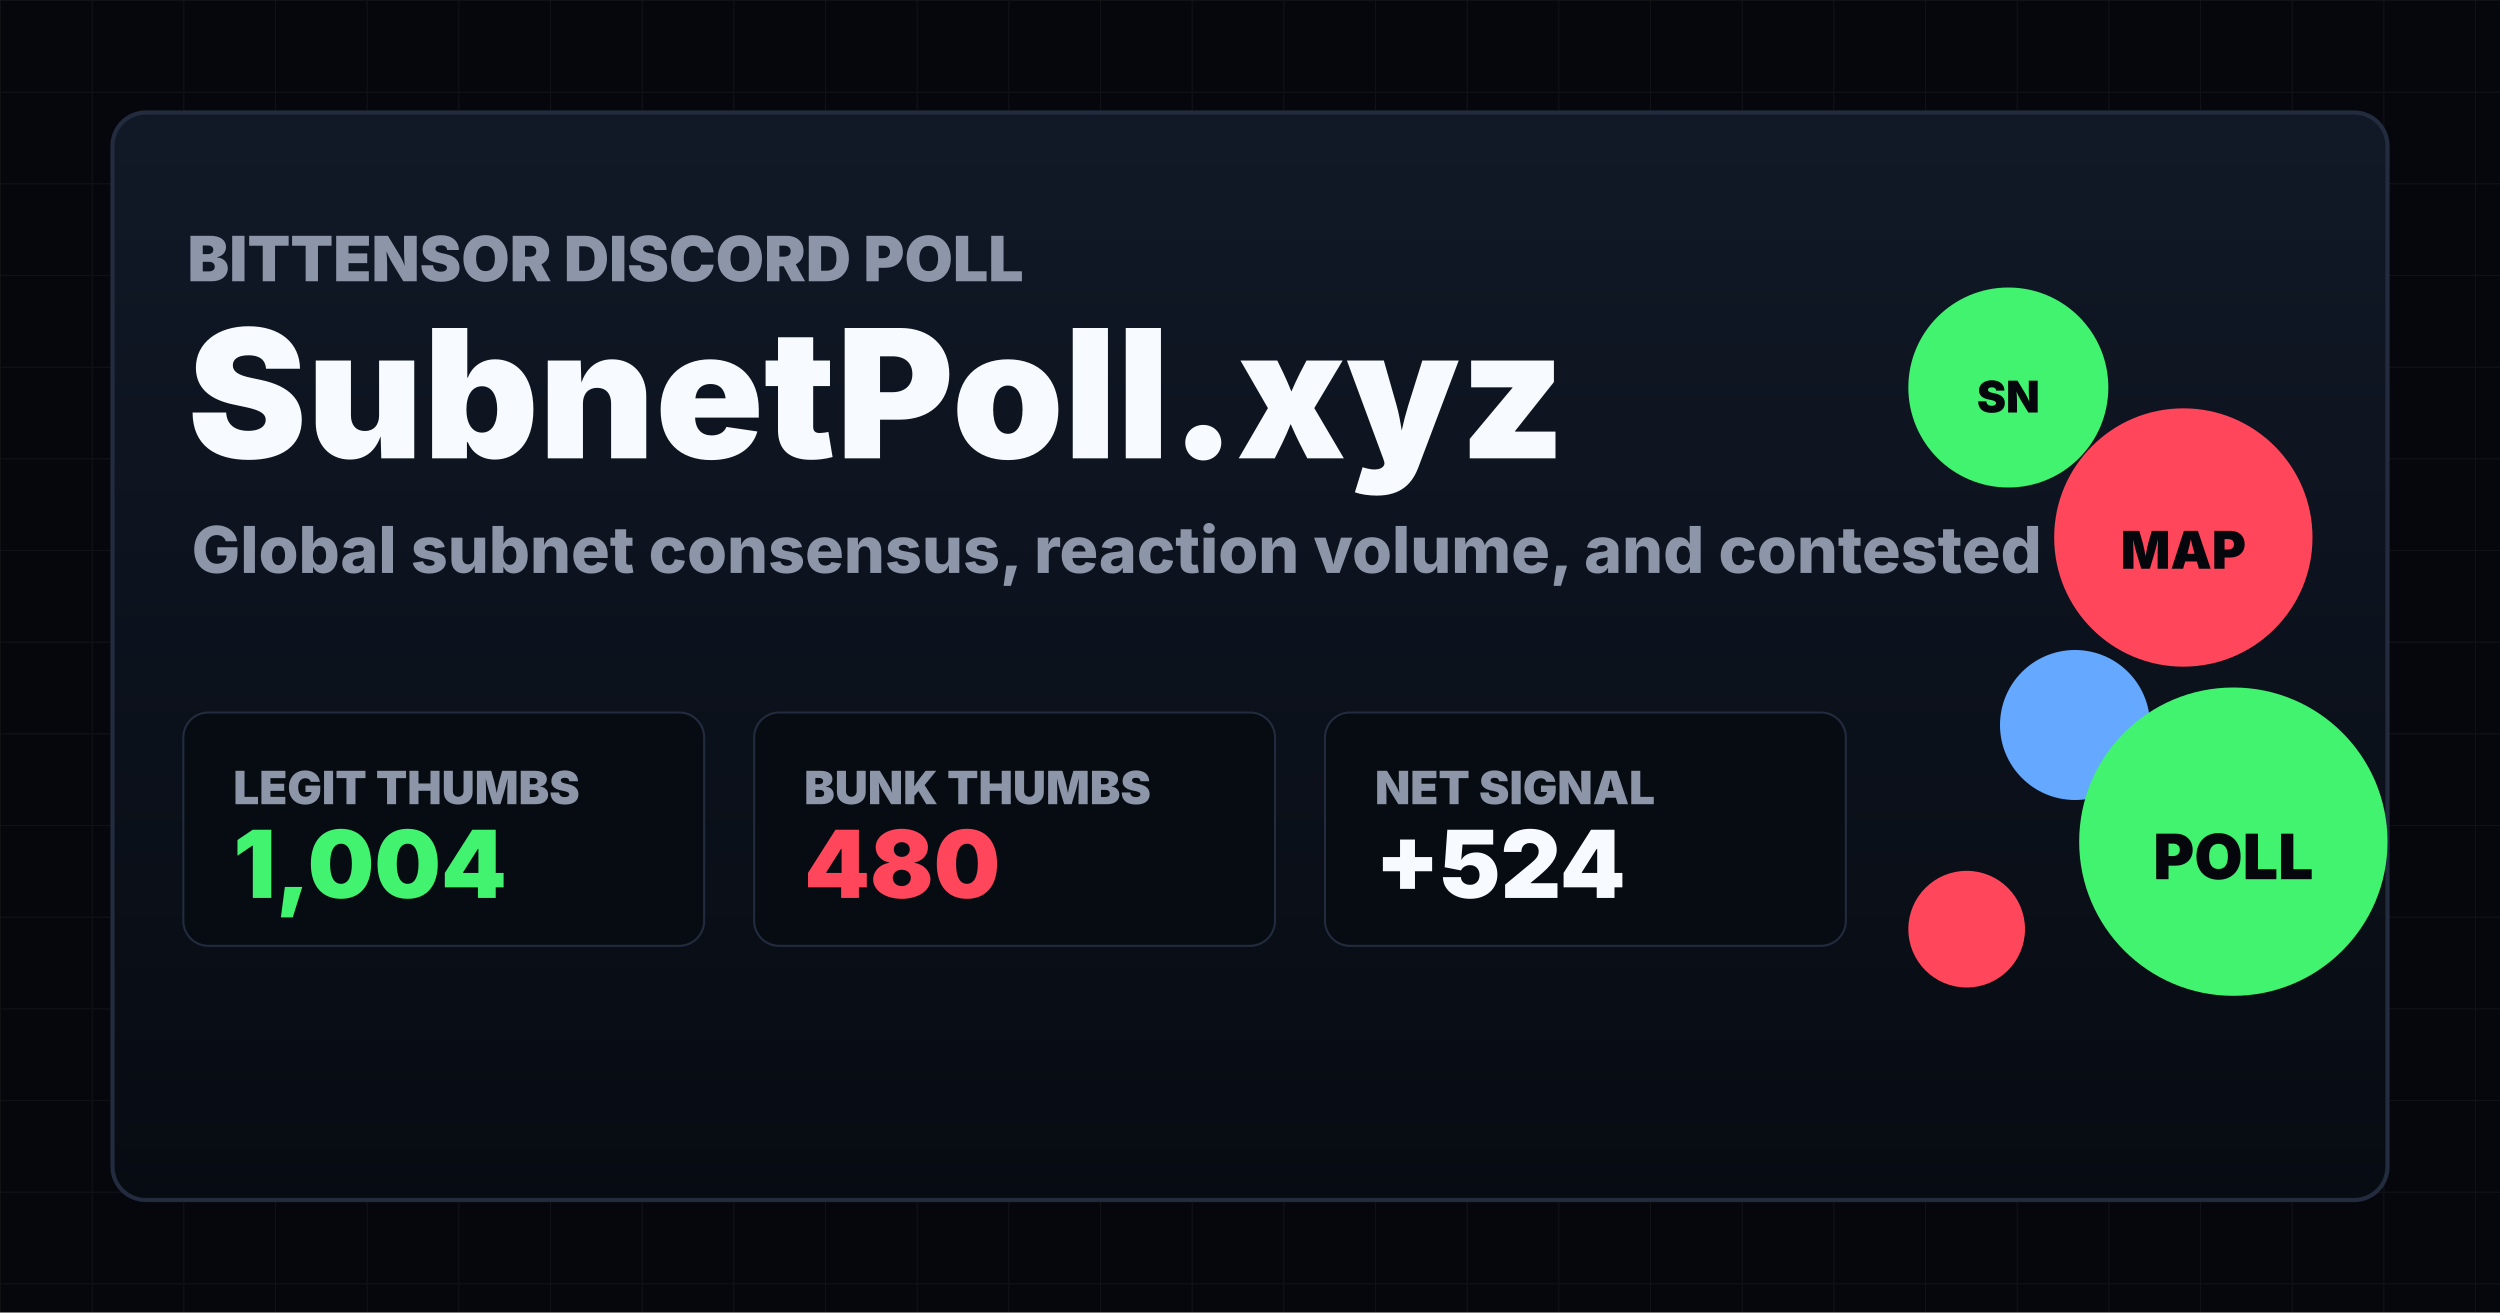
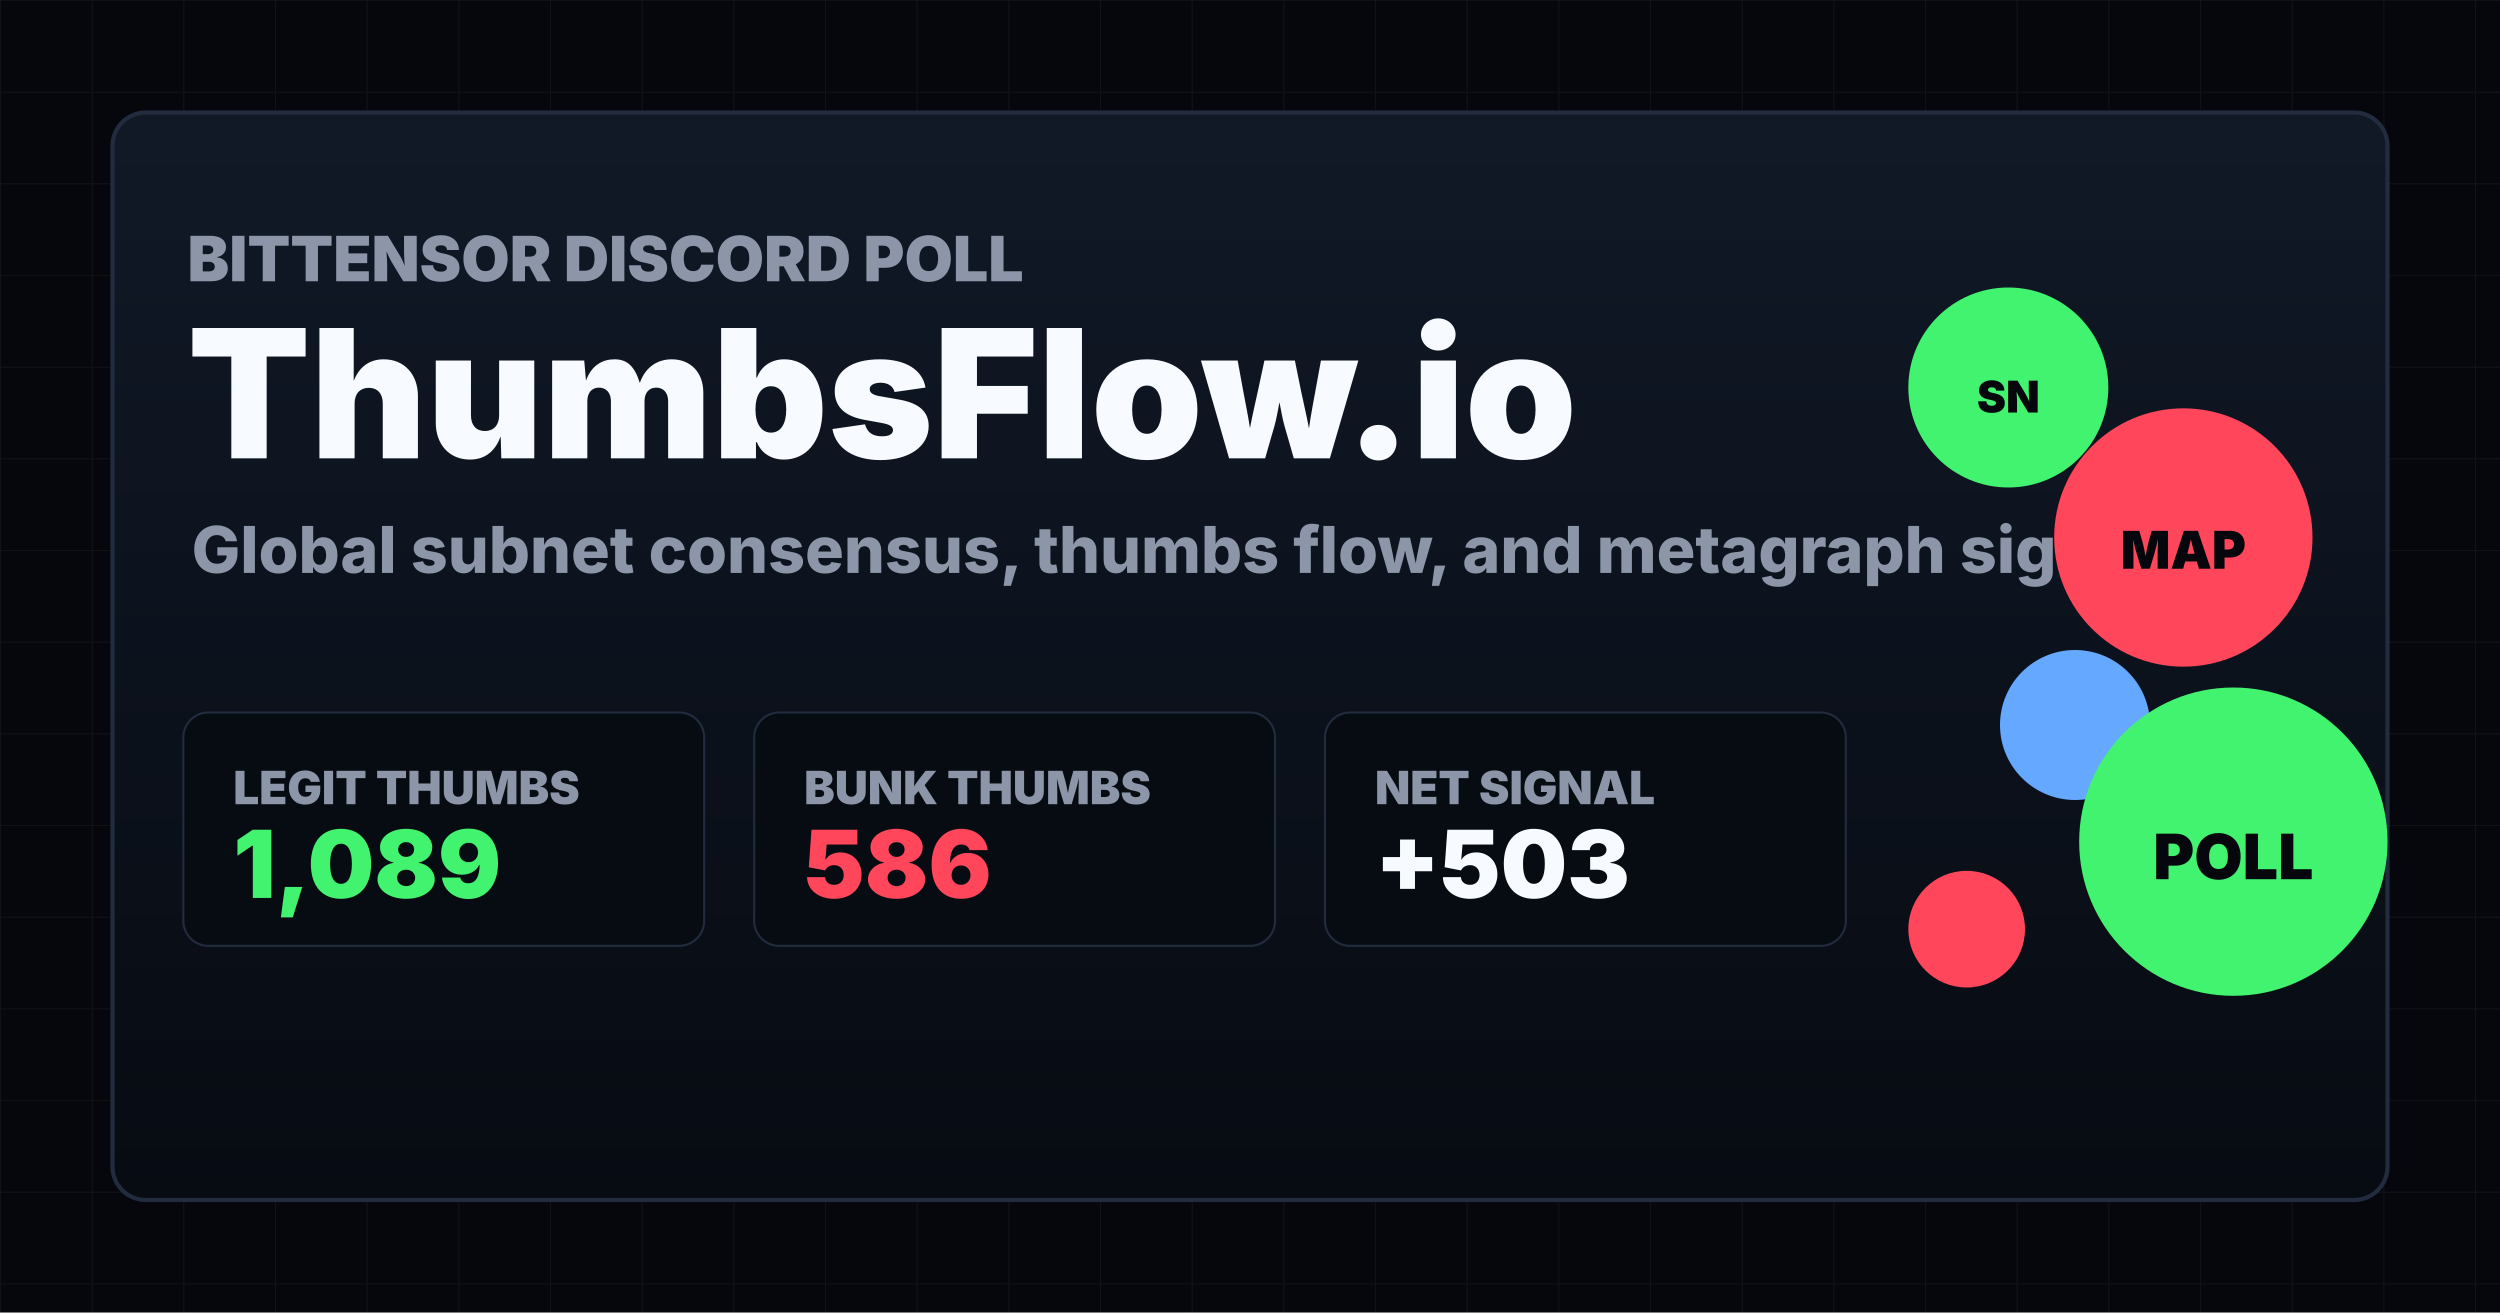
- <svg xmlns="http://www.w3.org/2000/svg" viewBox="0 0 1200 630" role="img" aria-label="SubnetPoll.xyz dashboard preview">
+ <svg xmlns="http://www.w3.org/2000/svg" viewBox="0 0 1200 630" role="img" aria-label="ThumbsFlow.io dashboard preview">
  <defs>
    <linearGradient id="panel" x1="0" x2="0" y1="0" y2="1">
      <stop offset="0" stop-color="#111927" />
      <stop offset="1" stop-color="#070b12" />
    </linearGradient>
    <pattern id="grid" width="44" height="44" patternUnits="userSpaceOnUse">
      <path d="M44 0H0V44" fill="none" stroke="#ffffff" stroke-opacity=".045" />
    </pattern>
  </defs>
  <rect width="1200" height="630" fill="#05070c" />
  <rect width="1200" height="630" fill="url(#grid)" />
  <rect x="54" y="54" width="1092" height="522" rx="16" fill="url(#panel)" stroke="#222c3e" stroke-width="2" />
  <text x="90" y="135" font-family="Inter, Arial, sans-serif" font-size="30" font-weight="900" fill="#8c96a8">BITTENSOR DISCORD POLL</text>
-   <text x="90" y="220" font-family="Inter, Arial, sans-serif" font-size="86" font-weight="950" fill="#f7fbff">SubnetPoll.xyz</text>
-   <text x="92" y="275" font-family="Inter, Arial, sans-serif" font-size="31" font-weight="800" fill="#8c96a8">Global subnet consensus, reaction volume, and contested signals.</text>
+   <text x="90" y="220" font-family="Inter, Arial, sans-serif" font-size="86" font-weight="950" fill="#f7fbff">ThumbsFlow.io</text>
+   <text x="92" y="275" font-family="Inter, Arial, sans-serif" font-size="31" font-weight="800" fill="#8c96a8">Global subnet consensus, thumbs flow, and metagraph signals.</text>
  <g transform="translate(88 342)">
    <rect width="250" height="112" rx="12" fill="#070b12" stroke="#222c3e" />
    <text x="24" y="44" font-family="Inter, Arial, sans-serif" font-size="22" font-weight="900" fill="#8c96a8">LEGIT THUMBS</text>
-     <text x="24" y="89" font-family="Inter, Arial, sans-serif" font-size="45" font-weight="950" fill="#42f36f">1,004</text>
+     <text x="24" y="89" font-family="Inter, Arial, sans-serif" font-size="45" font-weight="950" fill="#42f36f">1,089</text>
  </g>
  <g transform="translate(362 342)">
    <rect width="250" height="112" rx="12" fill="#070b12" stroke="#222c3e" />
    <text x="24" y="44" font-family="Inter, Arial, sans-serif" font-size="22" font-weight="900" fill="#8c96a8">BUNK THUMBS</text>
-     <text x="24" y="89" font-family="Inter, Arial, sans-serif" font-size="45" font-weight="950" fill="#ff465b">480</text>
+     <text x="24" y="89" font-family="Inter, Arial, sans-serif" font-size="45" font-weight="950" fill="#ff465b">586</text>
  </g>
  <g transform="translate(636 342)">
    <rect width="250" height="112" rx="12" fill="#070b12" stroke="#222c3e" />
    <text x="24" y="44" font-family="Inter, Arial, sans-serif" font-size="22" font-weight="900" fill="#8c96a8">NET SIGNAL</text>
-     <text x="24" y="89" font-family="Inter, Arial, sans-serif" font-size="45" font-weight="950" fill="#f7fbff">+524</text>
+     <text x="24" y="89" font-family="Inter, Arial, sans-serif" font-size="45" font-weight="950" fill="#f7fbff">+503</text>
  </g>
  <g transform="translate(916 122)">
    <circle cx="48" cy="64" r="48" fill="#42f36f" />
    <circle cx="132" cy="136" r="62" fill="#ff465b" />
    <circle cx="80" cy="226" r="36" fill="#65a8ff" />
    <circle cx="156" cy="282" r="74" fill="#42f36f" />
    <circle cx="28" cy="324" r="28" fill="#ff465b" />
    <text x="48" y="76" text-anchor="middle" font-family="Inter, Arial, sans-serif" font-size="21" font-weight="950" fill="#05070c">SN</text>
    <text x="132" y="151" text-anchor="middle" font-family="Inter, Arial, sans-serif" font-size="25" font-weight="950" fill="#05070c">MAP</text>
    <text x="156" y="300" text-anchor="middle" font-family="Inter, Arial, sans-serif" font-size="30" font-weight="950" fill="#05070c">POLL</text>
  </g>
</svg>
